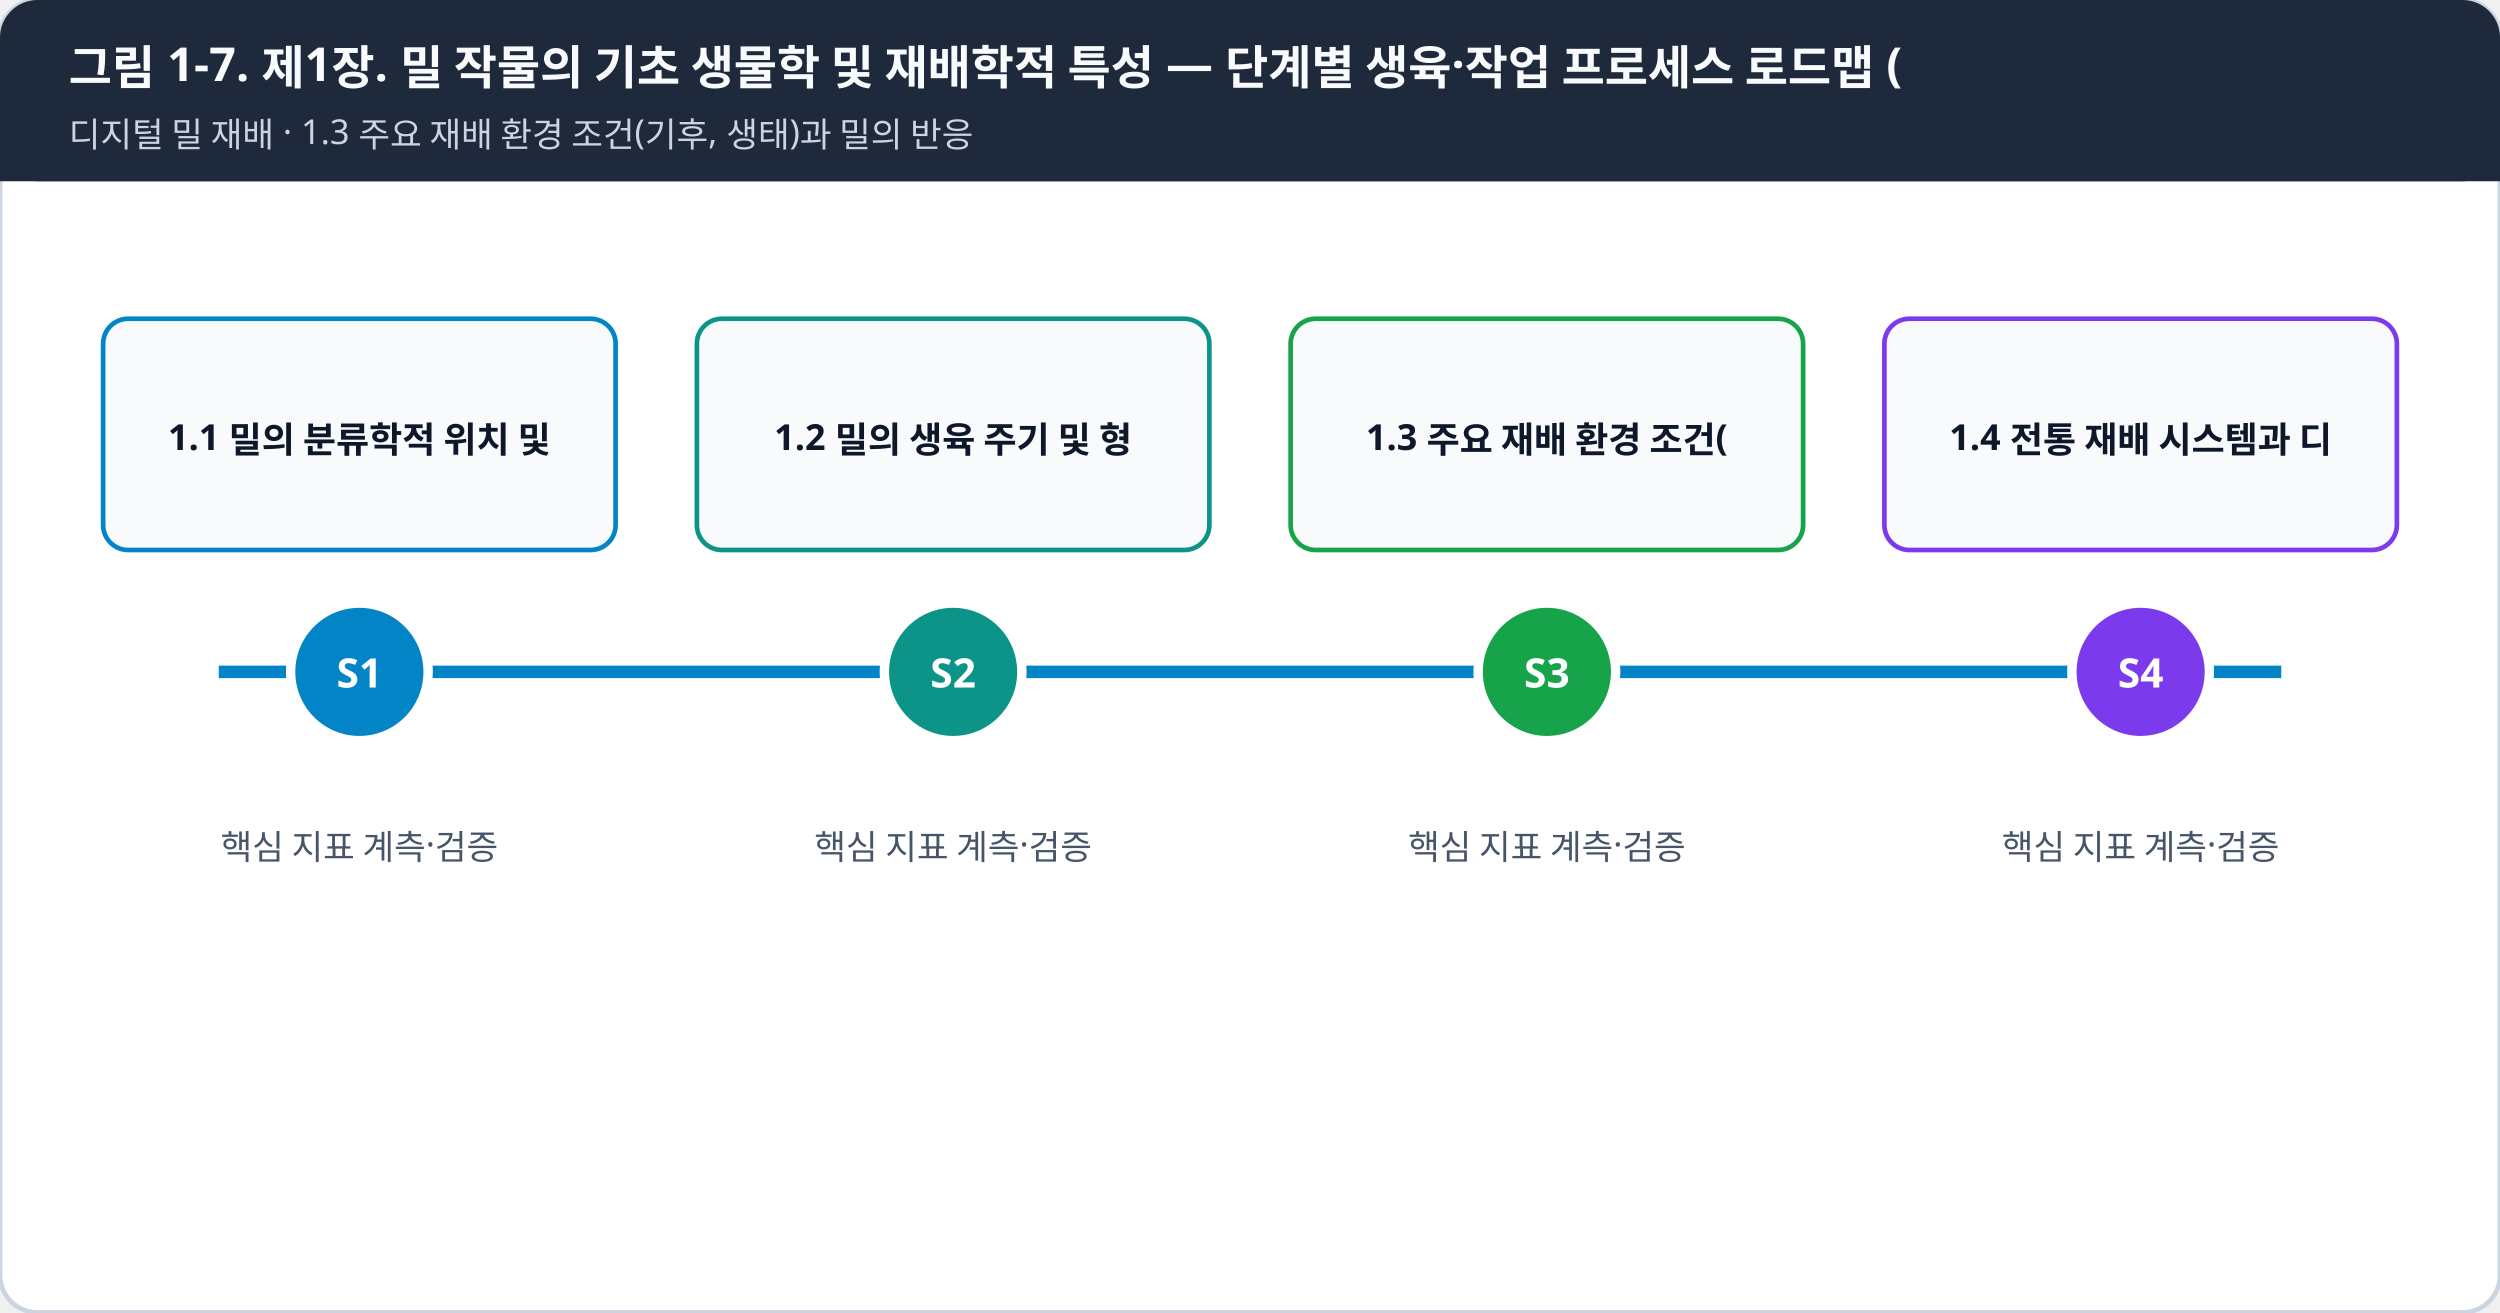
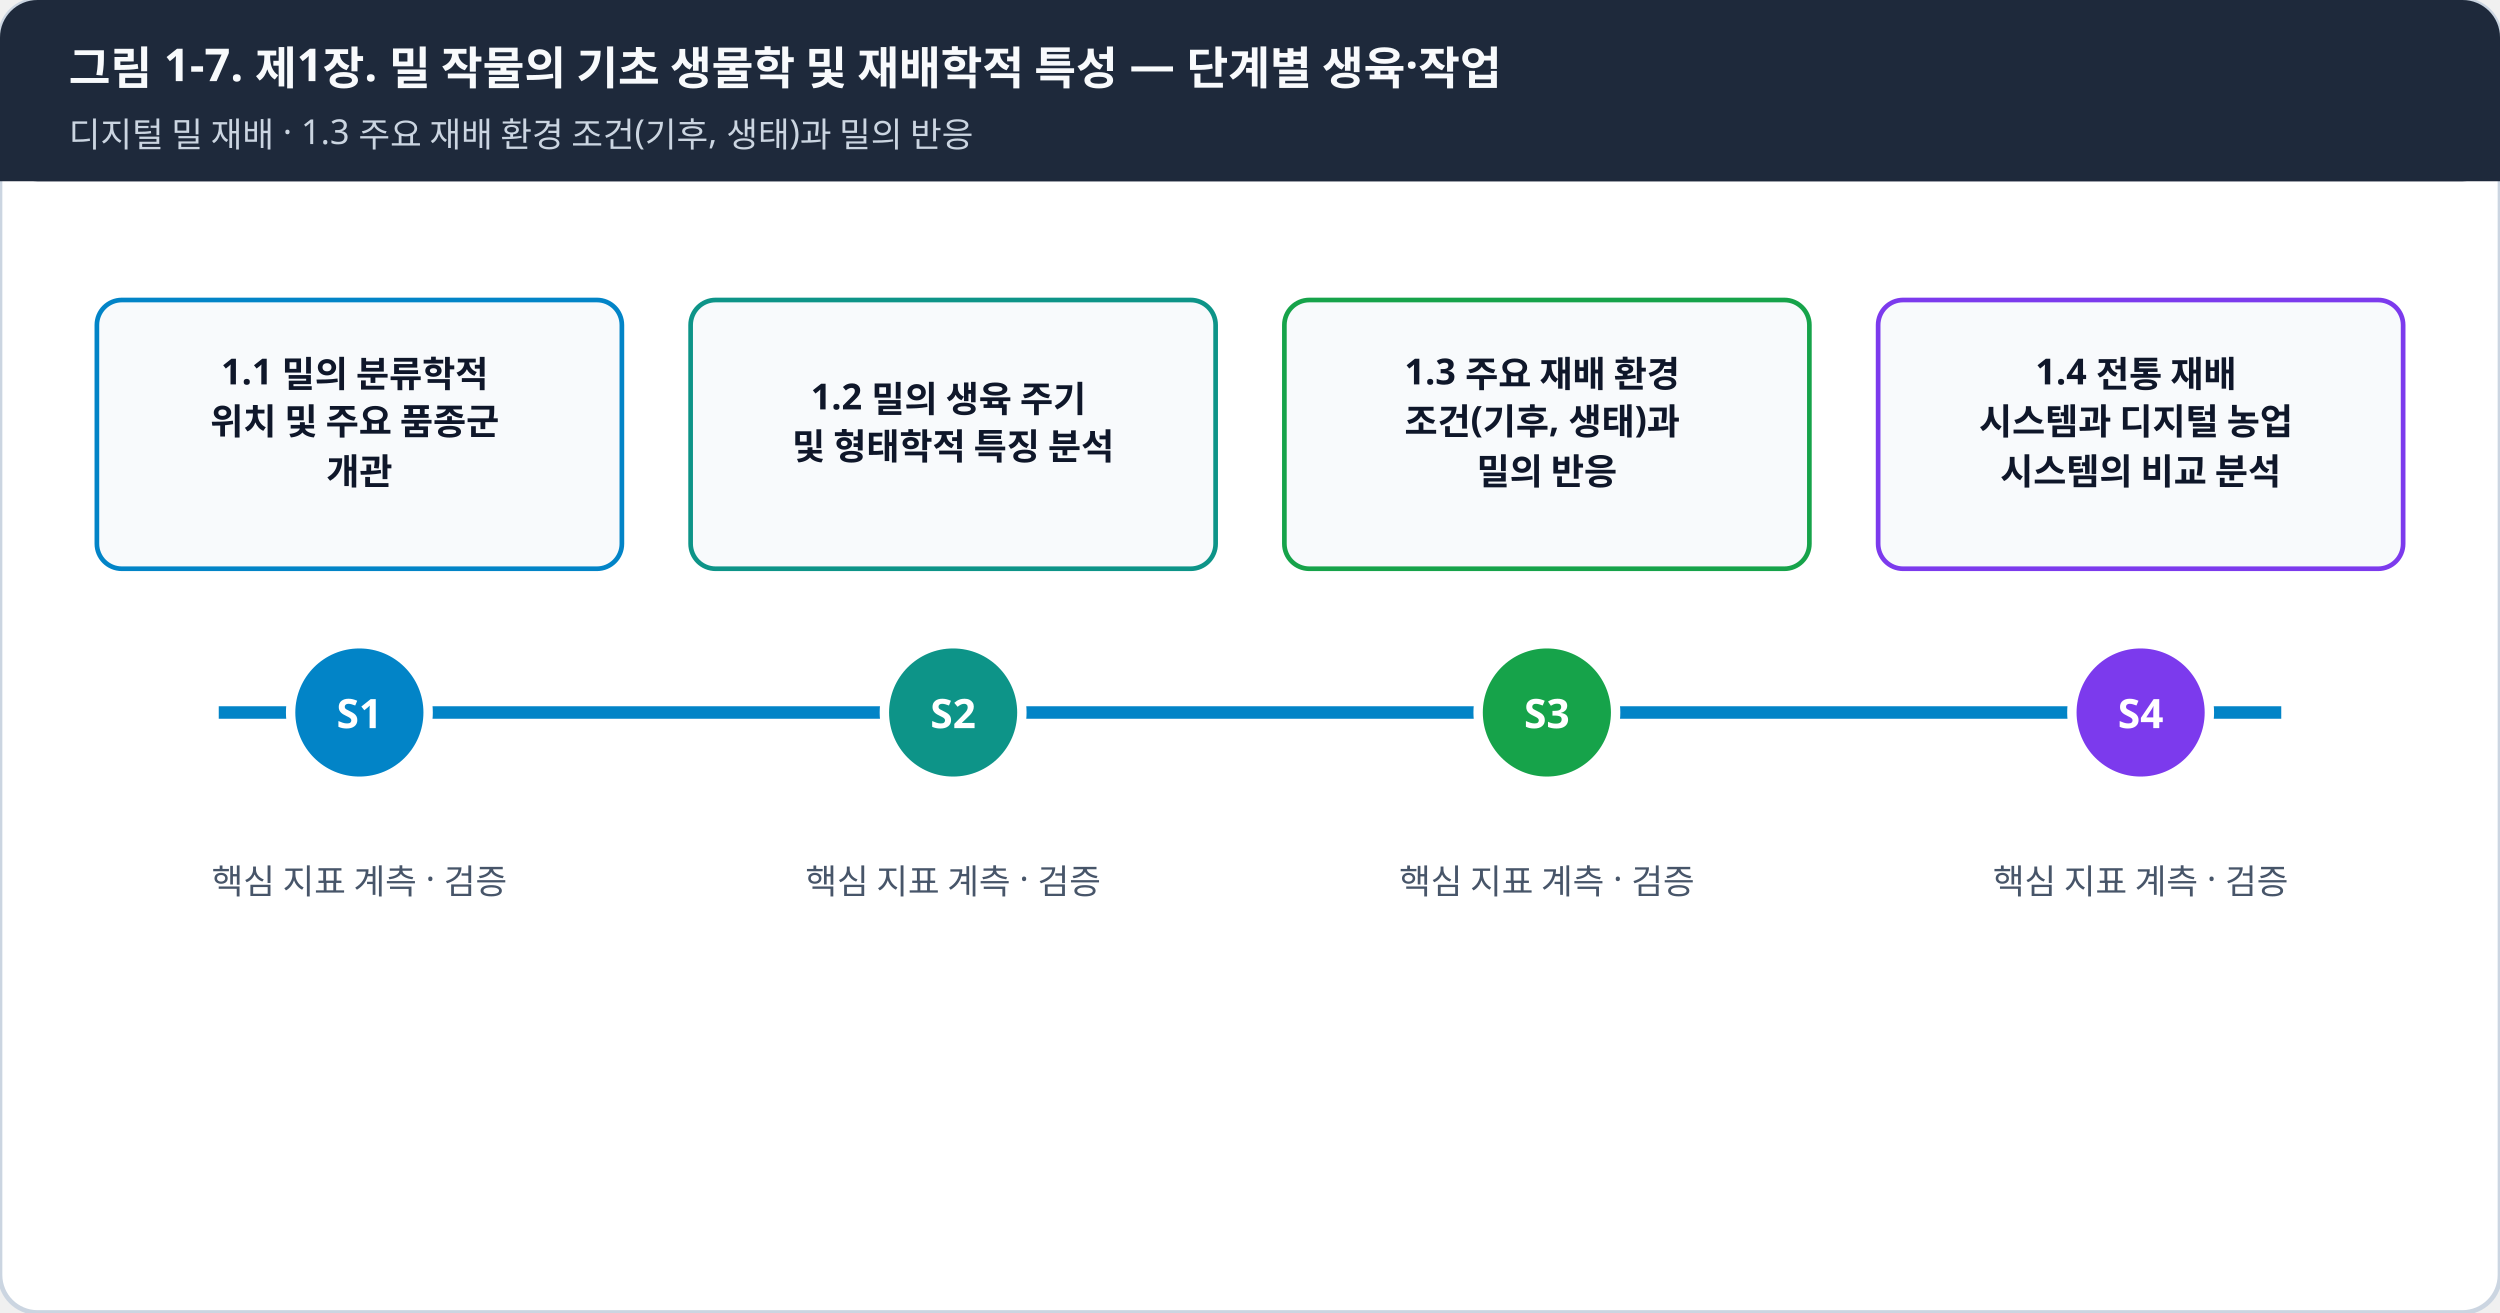
<svg xmlns="http://www.w3.org/2000/svg" viewBox="0 0 800 420" width="800" height="420" style="background:#ffffff;font-family:'Malgun Gothic', 'Apple SD Gothic Neo', 'Noto Sans KR', sans-serif;">
  <rect x="0" y="0" width="800" height="420" rx="12" fill="#ffffff" stroke="#cbd5e1" stroke-width="1.5" />
  <rect x="0" y="0" width="800" height="58" rx="12" fill="#1e293b" />
  <rect x="0" y="42" width="800" height="16" fill="#1e293b" />
-   <text x="22" y="27" font-size="15" font-weight="700" fill="#f8fafc">그림 1-7. 제1장. 밀 작물의 기초 생물학 및 재배학적 특성 — 단계별 생육·작업 프로세스 로드맵 (</text>
+   <text x="22" y="27" font-size="14.5" font-weight="700" fill="#f8fafc">그림 1-7. 제1장. 밀 작물의 기초 생물학 및 재배학적 특성 — 단계별 생육·작업</text>
  <text x="22" y="47" font-size="11" fill="#cbd5e1">디지털 밀 재배 · 1.3 주요 재배 환경 조건(기후, 생태)과 밀의 반응</text>
-   <line x1="70" y1="215" x2="730" y2="215" stroke="#0284c7" stroke-width="4" />
-   <circle cx="115" cy="215" r="22" fill="#0284c7" stroke="#ffffff" stroke-width="3" />
-   <text x="115" y="220" text-anchor="middle" font-size="13" font-weight="700" fill="#ffffff">S1</text>
-   <rect x="33" y="102" width="164" height="74" rx="8" fill="#f8fafc" stroke="#0284c7" stroke-width="1.5" />
-   <text x="115" y="144" text-anchor="middle" font-size="11.5" font-weight="700" fill="#0f172a">1.1 밀의 분류학적 위치 및</text>
-   <text x="115" y="275" text-anchor="middle" font-size="11" fill="#475569">핵심 지표 계측·검증</text>
-   <circle cx="305" cy="215" r="22" fill="#0d9488" stroke="#ffffff" stroke-width="3" />
-   <text x="305" y="220" text-anchor="middle" font-size="13" font-weight="700" fill="#ffffff">S2</text>
-   <rect x="223" y="102" width="164" height="74" rx="8" fill="#f8fafc" stroke="#0d9488" stroke-width="1.5" />
-   <text x="305" y="144" text-anchor="middle" font-size="11.5" font-weight="700" fill="#0f172a">1.2 밀의 생육 주기 및 형</text>
-   <text x="305" y="275" text-anchor="middle" font-size="11" fill="#475569">핵심 지표 계측·검증</text>
-   <circle cx="495" cy="215" r="22" fill="#16a34a" stroke="#ffffff" stroke-width="3" />
-   <text x="495" y="220" text-anchor="middle" font-size="13" font-weight="700" fill="#ffffff">S3</text>
-   <rect x="413" y="102" width="164" height="74" rx="8" fill="#f8fafc" stroke="#16a34a" stroke-width="1.5" />
-   <text x="495" y="144" text-anchor="middle" font-size="11.5" font-weight="700" fill="#0f172a">1.3 주요 재배 환경 조건(</text>
-   <text x="495" y="275" text-anchor="middle" font-size="11" fill="#475569">핵심 지표 계측·검증</text>
-   <circle cx="685" cy="215" r="22" fill="#7c3aed" stroke="#ffffff" stroke-width="3" />
-   <text x="685" y="220" text-anchor="middle" font-size="13" font-weight="700" fill="#ffffff">S4</text>
-   <rect x="603" y="102" width="164" height="74" rx="8" fill="#f8fafc" stroke="#7c3aed" stroke-width="1.5" />
-   <text x="685" y="144" text-anchor="middle" font-size="11.5" font-weight="700" fill="#0f172a">1.4 전통 재배 시스템과 디</text>
-   <text x="685" y="275" text-anchor="middle" font-size="11" fill="#475569">핵심 지표 계측·검증</text>
+   <line x1="70" y1="228" x2="730" y2="228" stroke="#0284c7" stroke-width="4" />
+   <circle cx="115" cy="228" r="22" fill="#0284c7" stroke="#ffffff" stroke-width="3" />
+   <text x="115" y="233" text-anchor="middle" font-size="13" font-weight="700" fill="#ffffff">S1</text>
+   <rect x="31" y="96" width="168" height="86" rx="8" fill="#f8fafc" stroke="#0284c7" stroke-width="1.5" />
+   <text text-anchor="middle" font-size="11.5" font-weight="700" fill="#0f172a">
+     <tspan x="115" y="123.0">1.1 밀의 분류학적</tspan>
+     <tspan x="115" y="139.0">위치 및 주요 품종군</tspan>
+     <tspan x="115" y="155.0">개관</tspan>
+   </text>
+   <text x="115" y="286" text-anchor="middle" font-size="11" fill="#475569">핵심 지표 계측 · 검증</text>
+   <circle cx="305" cy="228" r="22" fill="#0d9488" stroke="#ffffff" stroke-width="3" />
+   <text x="305" y="233" text-anchor="middle" font-size="13" font-weight="700" fill="#ffffff">S2</text>
+   <rect x="221" y="96" width="168" height="86" rx="8" fill="#f8fafc" stroke="#0d9488" stroke-width="1.5" />
+   <text text-anchor="middle" font-size="11.5" font-weight="700" fill="#0f172a">
+     <tspan x="305" y="131.0">1.2 밀의 생육 주기</tspan>
+     <tspan x="305" y="147.0">및 형태학적 특징 분석</tspan>
+   </text>
+   <text x="305" y="286" text-anchor="middle" font-size="11" fill="#475569">핵심 지표 계측 · 검증</text>
+   <circle cx="495" cy="228" r="22" fill="#16a34a" stroke="#ffffff" stroke-width="3" />
+   <text x="495" y="233" text-anchor="middle" font-size="13" font-weight="700" fill="#ffffff">S3</text>
+   <rect x="411" y="96" width="168" height="86" rx="8" fill="#f8fafc" stroke="#16a34a" stroke-width="1.5" />
+   <text text-anchor="middle" font-size="11.5" font-weight="700" fill="#0f172a">
+     <tspan x="495" y="123.0">1.3 주요 재배 환경</tspan>
+     <tspan x="495" y="139.0">조건(기후, 생태)과</tspan>
+     <tspan x="495" y="155.0">밀의 반응</tspan>
+   </text>
+   <text x="495" y="286" text-anchor="middle" font-size="11" fill="#475569">핵심 지표 계측 · 검증</text>
+   <circle cx="685" cy="228" r="22" fill="#7c3aed" stroke="#ffffff" stroke-width="3" />
+   <text x="685" y="233" text-anchor="middle" font-size="13" font-weight="700" fill="#ffffff">S4</text>
+   <rect x="601" y="96" width="168" height="86" rx="8" fill="#f8fafc" stroke="#7c3aed" stroke-width="1.5" />
+   <text text-anchor="middle" font-size="11.5" font-weight="700" fill="#0f172a">
+     <tspan x="685" y="123.0">1.4 전통 재배</tspan>
+     <tspan x="685" y="139.0">시스템과 디지털 농업</tspan>
+     <tspan x="685" y="155.0">시스템의 비교 분석</tspan>
+   </text>
+   <text x="685" y="286" text-anchor="middle" font-size="11" fill="#475569">핵심 지표 계측 · 검증</text>
</svg>
